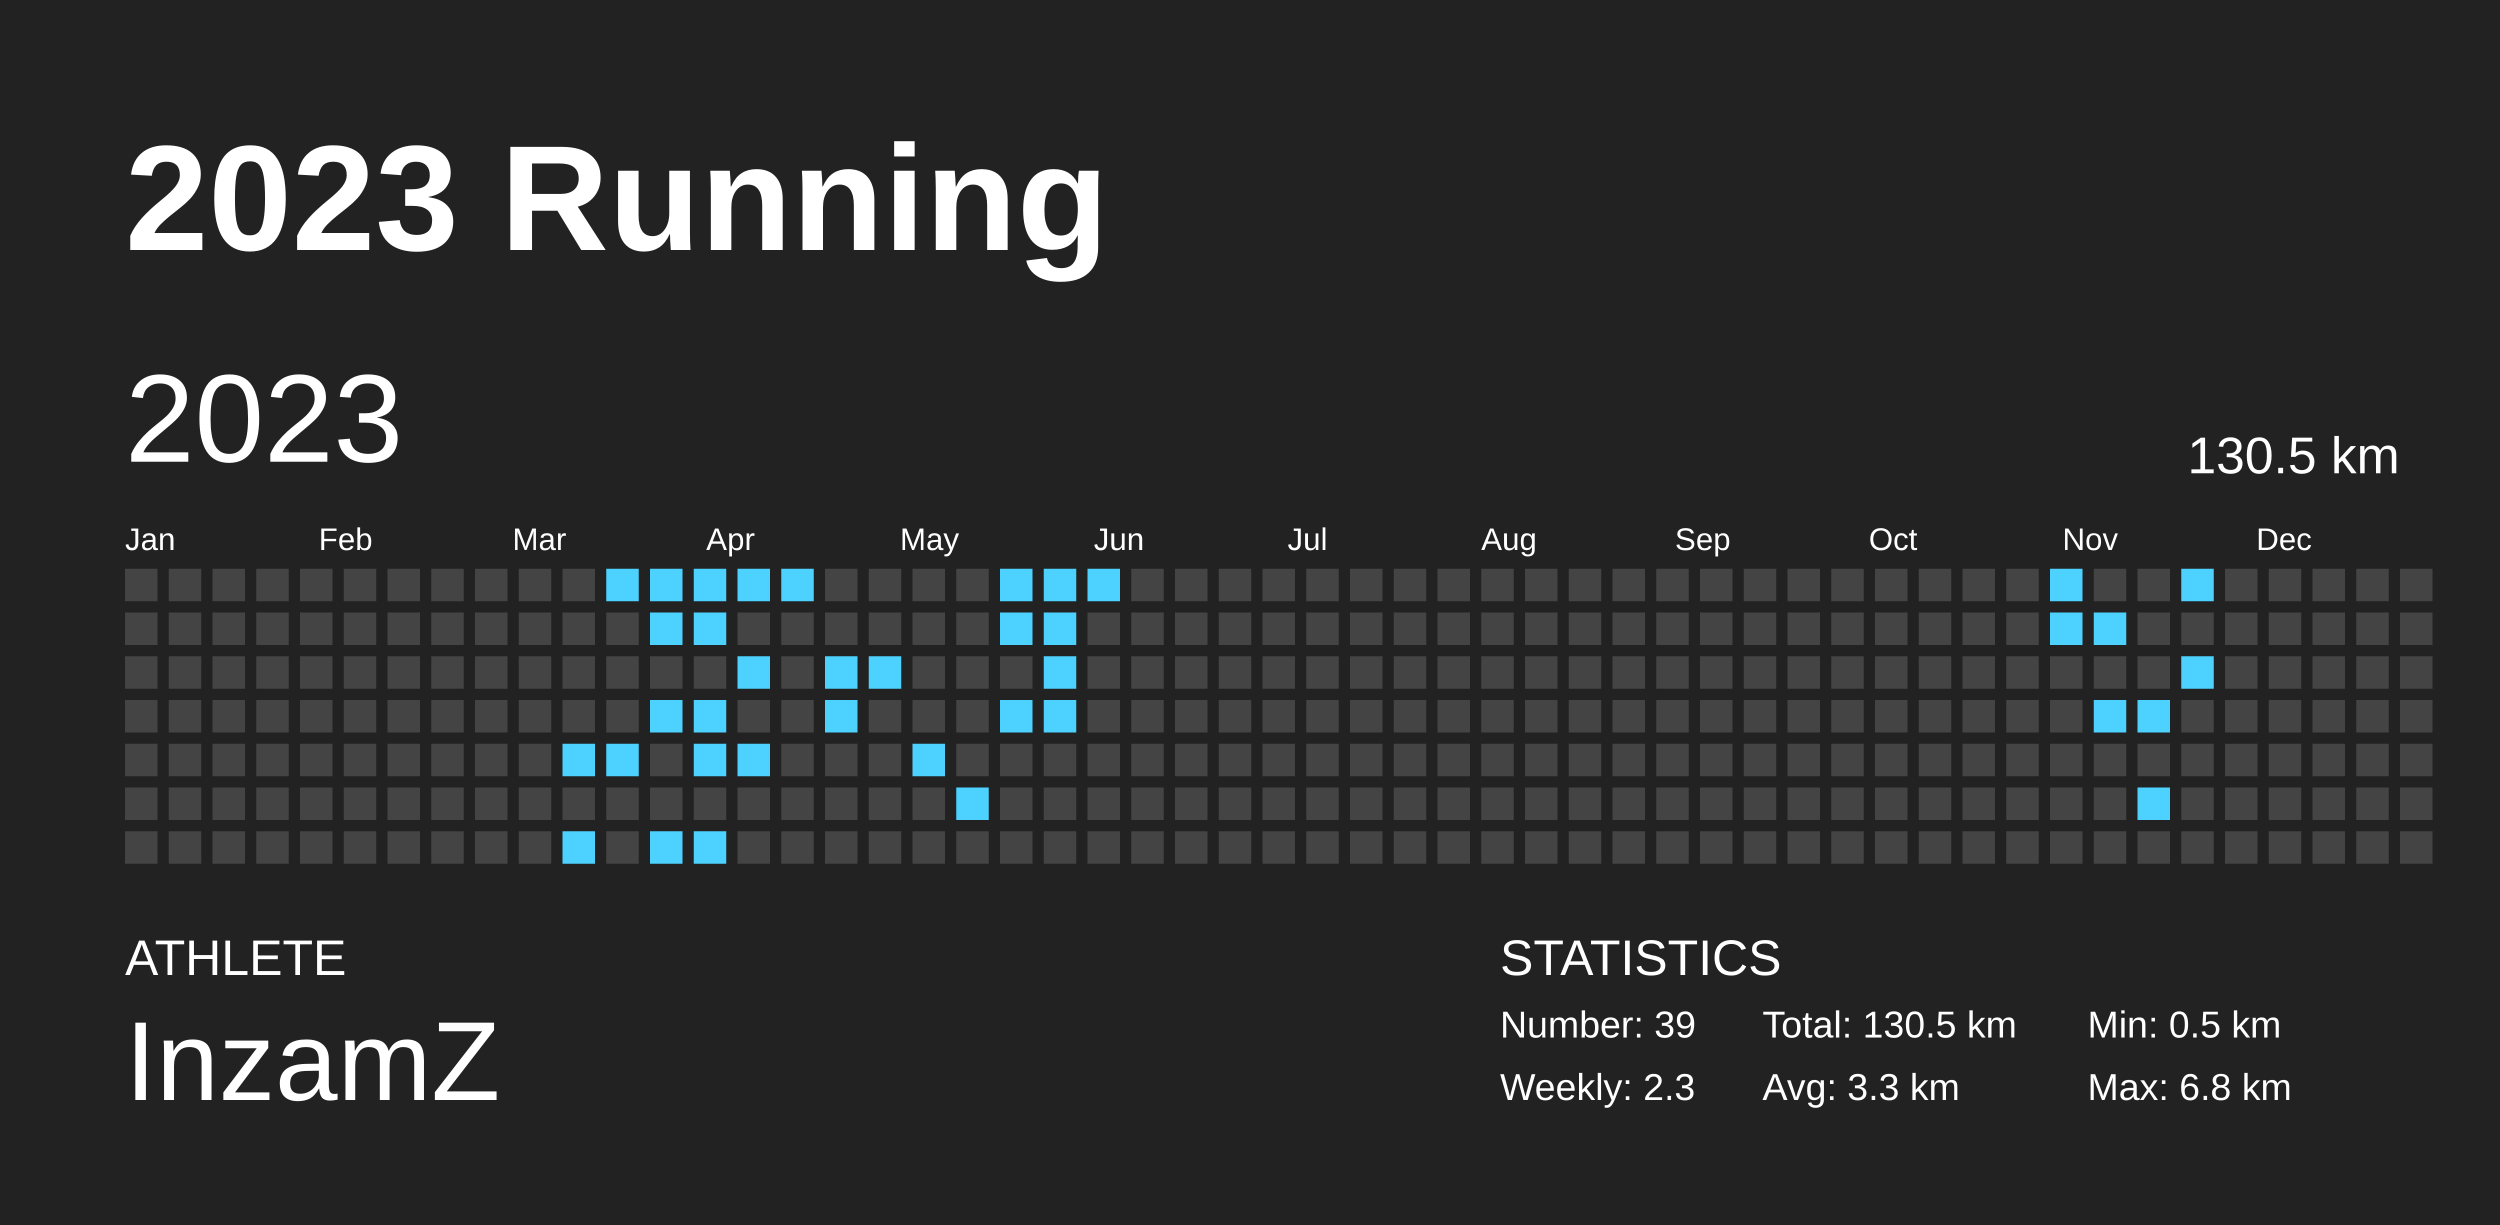
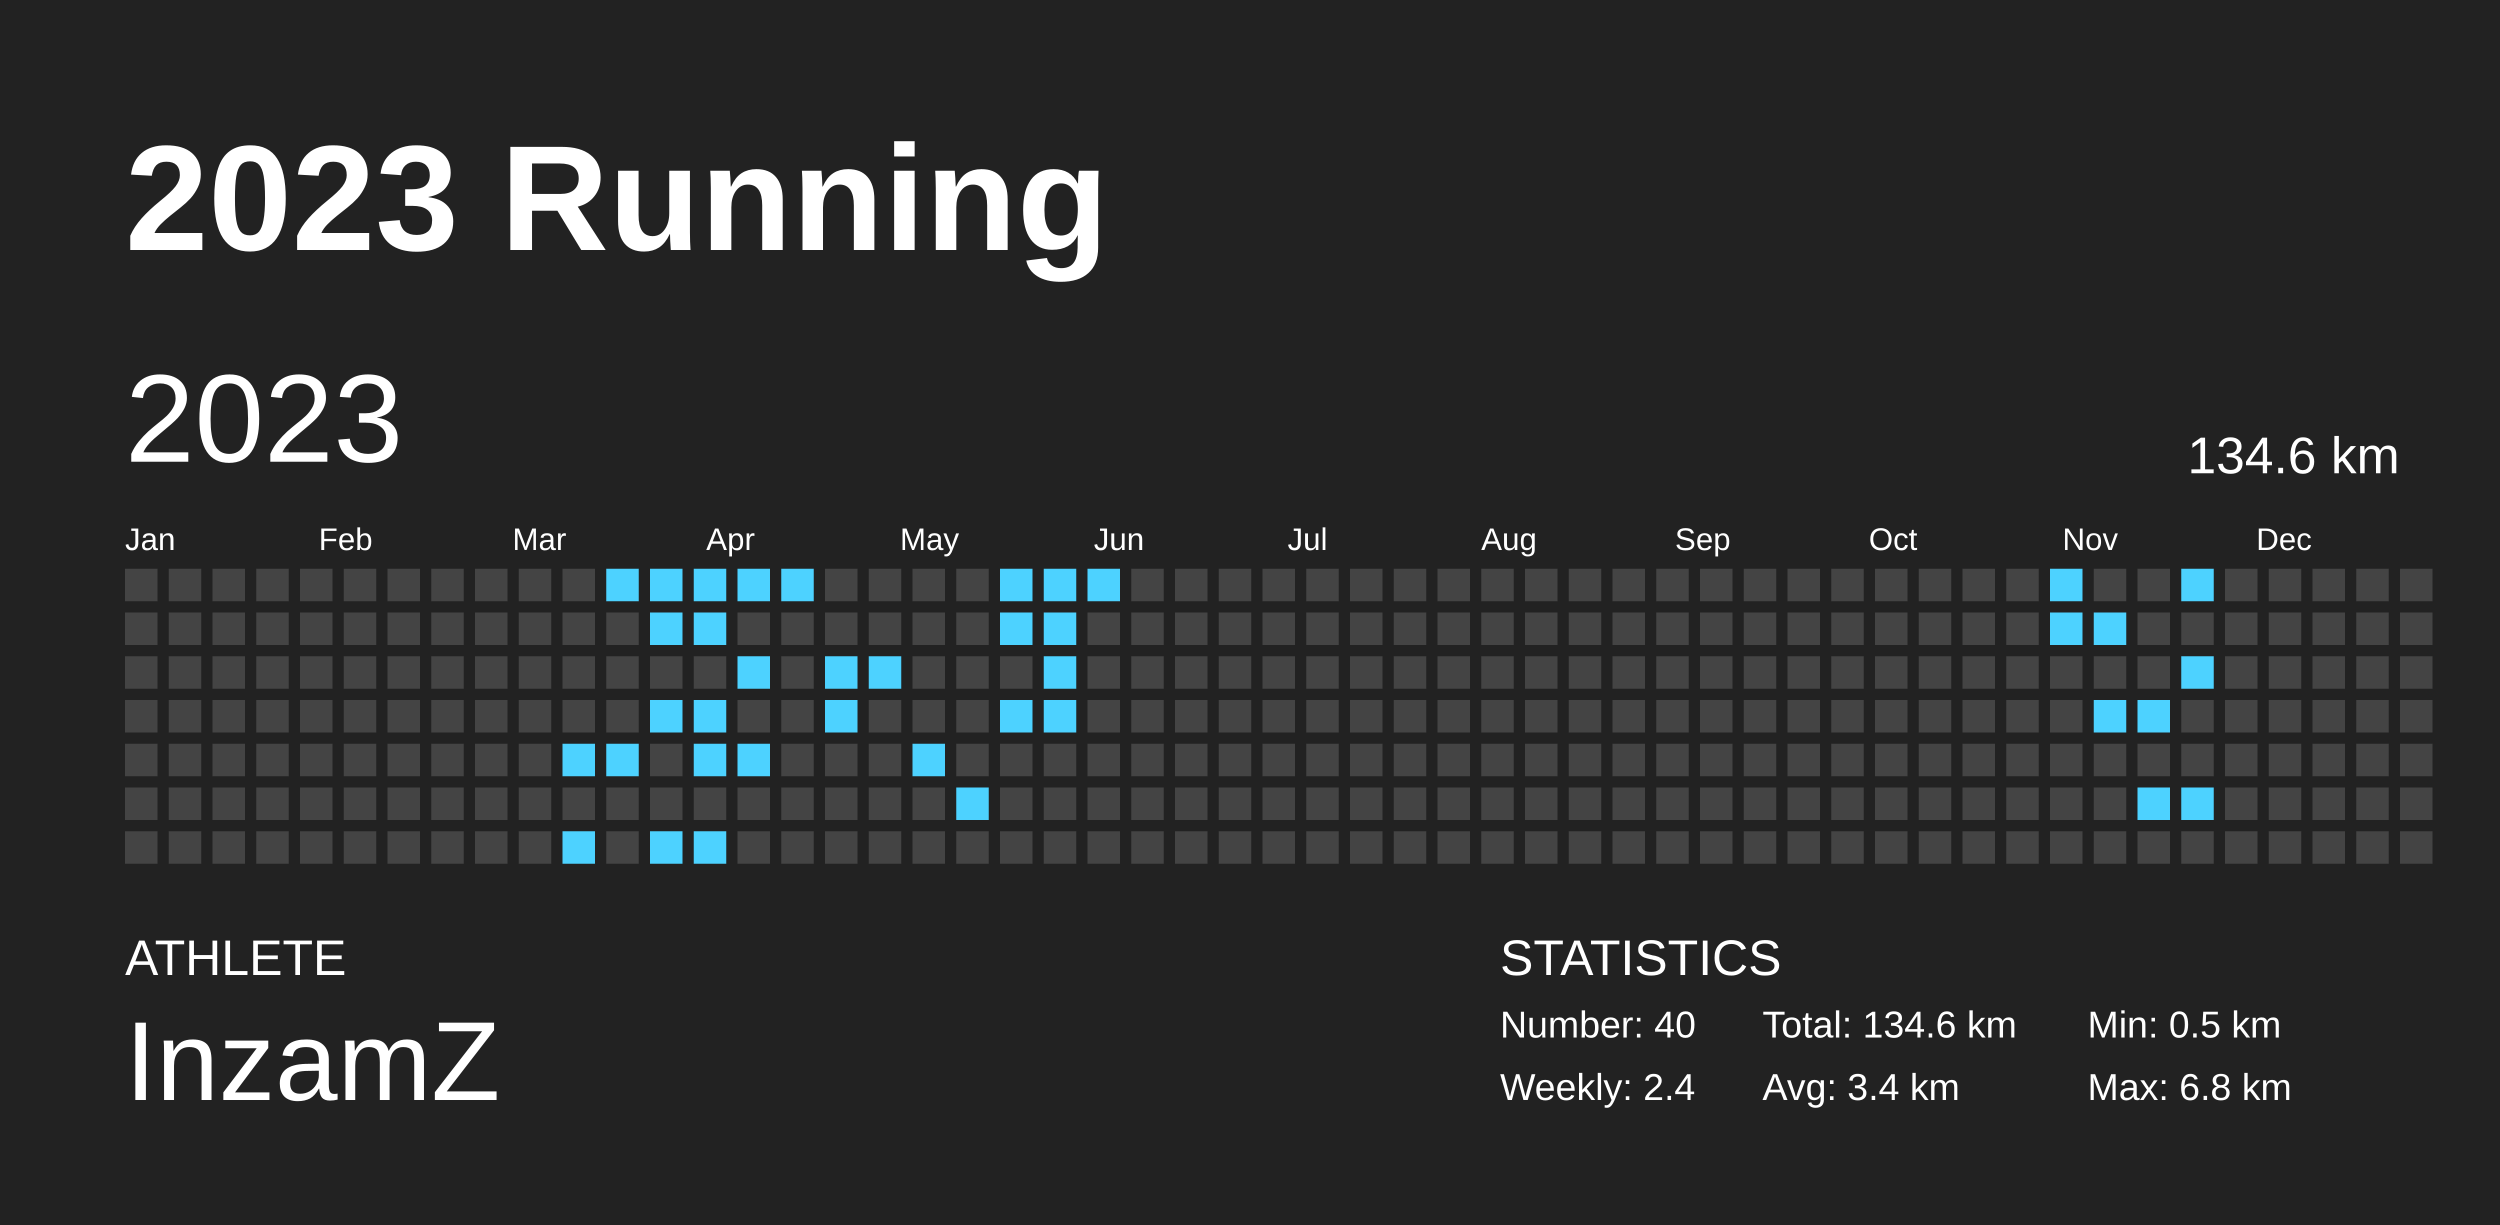
<svg xmlns="http://www.w3.org/2000/svg" baseProfile="full" height="98mm" version="1.1" viewBox="0,0,200,98" width="200mm">
  <defs />
  <rect fill="#222222" height="98" width="200" x="0" y="0" />
  <text fill="#FFFFFF" style="font-size:12px; font-family:Arial; font-weight:bold;" x="10" y="20">2023 Running</text>
  <text fill="#FFFFFF" style="font-size:4px; font-family:Arial" x="10" y="78">ATHLETE</text>
  <text fill="#FFFFFF" style="font-size:9px; font-family:Arial" x="10" y="88">InzamZ</text>
  <text fill="#FFFFFF" style="font-size:4px; font-family:Arial" x="120" y="78">STATISTICS</text>
-   <text fill="#FFFFFF" style="font-size:3px; font-family:Arial" x="120" y="83">Number: 39</text>
-   <text fill="#FFFFFF" style="font-size:3px; font-family:Arial" x="120" y="88">Weekly: 2.3</text>
-   <text fill="#FFFFFF" style="font-size:3px; font-family:Arial" x="141" y="83">Total: 130.5 km</text>
-   <text fill="#FFFFFF" style="font-size:3px; font-family:Arial" x="141" y="88">Avg: 3.3 km</text>
+   <text fill="#FFFFFF" style="font-size:3px; font-family:Arial" x="120" y="83">Number: 40</text>
+   <text fill="#FFFFFF" style="font-size:3px; font-family:Arial" x="120" y="88">Weekly: 2.4</text>
+   <text fill="#FFFFFF" style="font-size:3px; font-family:Arial" x="141" y="83">Total: 134.6 km</text>
+   <text fill="#FFFFFF" style="font-size:3px; font-family:Arial" x="141" y="88">Avg: 3.4 km</text>
  <text fill="#FFFFFF" style="font-size:3px; font-family:Arial" x="167" y="83">Min: 0.5 km</text>
  <text fill="#FFFFFF" style="font-size:3px; font-family:Arial" x="167" y="88">Max: 6.8 km</text>
  <text dominant-baseline="hanging" fill="#FFFFFF" style="font-size:10.0px; font-family:Arial;" x="10" y="30">2023</text>
-   <text dominant-baseline="hanging" fill="#FFFFFF" style="font-size:4.125px; font-family:Arial;" x="175" y="35">130.5 km</text>
+   <text dominant-baseline="hanging" fill="#FFFFFF" style="font-size:4.125px; font-family:Arial;" x="175" y="35">134.6 km</text>
  <text fill="#FFFFFF" style="font-size:2.5px; font-family:Arial" x="10.0" y="44">Jan</text>
  <text fill="#FFFFFF" style="font-size:2.5px; font-family:Arial" x="25.5" y="44">Feb</text>
  <text fill="#FFFFFF" style="font-size:2.5px; font-family:Arial" x="41.0" y="44">Mar</text>
  <text fill="#FFFFFF" style="font-size:2.5px; font-family:Arial" x="56.5" y="44">Apr</text>
  <text fill="#FFFFFF" style="font-size:2.5px; font-family:Arial" x="72.0" y="44">May</text>
  <text fill="#FFFFFF" style="font-size:2.5px; font-family:Arial" x="87.5" y="44">Jun</text>
  <text fill="#FFFFFF" style="font-size:2.5px; font-family:Arial" x="103.0" y="44">Jul</text>
  <text fill="#FFFFFF" style="font-size:2.5px; font-family:Arial" x="118.5" y="44">Aug</text>
  <text fill="#FFFFFF" style="font-size:2.5px; font-family:Arial" x="134.0" y="44">Sep</text>
  <text fill="#FFFFFF" style="font-size:2.5px; font-family:Arial" x="149.5" y="44">Oct</text>
  <text fill="#FFFFFF" style="font-size:2.5px; font-family:Arial" x="165.0" y="44">Nov</text>
  <text fill="#FFFFFF" style="font-size:2.5px; font-family:Arial" x="180.5" y="44">Dec</text>
  <rect fill="#444444" height="2.6" width="2.6" x="10.0" y="45.5" />
  <rect fill="#444444" height="2.6" width="2.6" x="10.0" y="49.0" />
  <rect fill="#444444" height="2.6" width="2.6" x="10.0" y="52.5" />
  <rect fill="#444444" height="2.6" width="2.6" x="10.0" y="56.0" />
  <rect fill="#444444" height="2.6" width="2.6" x="10.0" y="59.5" />
  <rect fill="#444444" height="2.6" width="2.6" x="10.0" y="63.0" />
  <rect fill="#444444" height="2.6" width="2.6" x="10.0" y="66.5" />
  <rect fill="#444444" height="2.6" width="2.6" x="13.5" y="45.5" />
  <rect fill="#444444" height="2.6" width="2.6" x="13.5" y="49.0" />
  <rect fill="#444444" height="2.6" width="2.6" x="13.5" y="52.5" />
  <rect fill="#444444" height="2.6" width="2.6" x="13.5" y="56.0" />
  <rect fill="#444444" height="2.6" width="2.6" x="13.5" y="59.5" />
  <rect fill="#444444" height="2.6" width="2.6" x="13.5" y="63.0" />
  <rect fill="#444444" height="2.6" width="2.6" x="13.5" y="66.5" />
  <rect fill="#444444" height="2.6" width="2.6" x="17.0" y="45.5" />
  <rect fill="#444444" height="2.6" width="2.6" x="17.0" y="49.0" />
  <rect fill="#444444" height="2.6" width="2.6" x="17.0" y="52.5" />
  <rect fill="#444444" height="2.6" width="2.6" x="17.0" y="56.0" />
  <rect fill="#444444" height="2.6" width="2.6" x="17.0" y="59.5" />
  <rect fill="#444444" height="2.6" width="2.6" x="17.0" y="63.0" />
  <rect fill="#444444" height="2.6" width="2.6" x="17.0" y="66.5" />
  <rect fill="#444444" height="2.6" width="2.6" x="20.5" y="45.5" />
  <rect fill="#444444" height="2.6" width="2.6" x="20.5" y="49.0" />
  <rect fill="#444444" height="2.6" width="2.6" x="20.5" y="52.5" />
  <rect fill="#444444" height="2.6" width="2.6" x="20.5" y="56.0" />
  <rect fill="#444444" height="2.6" width="2.6" x="20.5" y="59.5" />
  <rect fill="#444444" height="2.6" width="2.6" x="20.5" y="63.0" />
  <rect fill="#444444" height="2.6" width="2.6" x="20.5" y="66.5" />
  <rect fill="#444444" height="2.6" width="2.6" x="24.0" y="45.5" />
  <rect fill="#444444" height="2.6" width="2.6" x="24.0" y="49.0" />
  <rect fill="#444444" height="2.6" width="2.6" x="24.0" y="52.5" />
  <rect fill="#444444" height="2.6" width="2.6" x="24.0" y="56.0" />
  <rect fill="#444444" height="2.6" width="2.6" x="24.0" y="59.5" />
  <rect fill="#444444" height="2.6" width="2.6" x="24.0" y="63.0" />
  <rect fill="#444444" height="2.6" width="2.6" x="24.0" y="66.5" />
  <rect fill="#444444" height="2.6" width="2.6" x="27.5" y="45.5" />
  <rect fill="#444444" height="2.6" width="2.6" x="27.5" y="49.0" />
  <rect fill="#444444" height="2.6" width="2.6" x="27.5" y="52.5" />
  <rect fill="#444444" height="2.6" width="2.6" x="27.5" y="56.0" />
  <rect fill="#444444" height="2.6" width="2.6" x="27.5" y="59.5" />
  <rect fill="#444444" height="2.6" width="2.6" x="27.5" y="63.0" />
  <rect fill="#444444" height="2.6" width="2.6" x="27.5" y="66.5" />
  <rect fill="#444444" height="2.6" width="2.6" x="31.0" y="45.5" />
  <rect fill="#444444" height="2.6" width="2.6" x="31.0" y="49.0" />
  <rect fill="#444444" height="2.6" width="2.6" x="31.0" y="52.5" />
  <rect fill="#444444" height="2.6" width="2.6" x="31.0" y="56.0" />
  <rect fill="#444444" height="2.6" width="2.6" x="31.0" y="59.5" />
  <rect fill="#444444" height="2.6" width="2.6" x="31.0" y="63.0" />
  <rect fill="#444444" height="2.6" width="2.6" x="31.0" y="66.5" />
  <rect fill="#444444" height="2.6" width="2.6" x="34.5" y="45.5" />
  <rect fill="#444444" height="2.6" width="2.6" x="34.5" y="49.0" />
  <rect fill="#444444" height="2.6" width="2.6" x="34.5" y="52.5" />
  <rect fill="#444444" height="2.6" width="2.6" x="34.5" y="56.0" />
  <rect fill="#444444" height="2.6" width="2.6" x="34.5" y="59.5" />
  <rect fill="#444444" height="2.6" width="2.6" x="34.5" y="63.0" />
  <rect fill="#444444" height="2.6" width="2.6" x="34.5" y="66.5" />
  <rect fill="#444444" height="2.6" width="2.6" x="38.0" y="45.5" />
  <rect fill="#444444" height="2.6" width="2.6" x="38.0" y="49.0" />
  <rect fill="#444444" height="2.6" width="2.6" x="38.0" y="52.5" />
  <rect fill="#444444" height="2.6" width="2.6" x="38.0" y="56.0" />
  <rect fill="#444444" height="2.6" width="2.6" x="38.0" y="59.5" />
  <rect fill="#444444" height="2.6" width="2.6" x="38.0" y="63.0" />
  <rect fill="#444444" height="2.6" width="2.6" x="38.0" y="66.5" />
  <rect fill="#444444" height="2.6" width="2.6" x="41.5" y="45.5" />
  <rect fill="#444444" height="2.6" width="2.6" x="41.5" y="49.0" />
  <rect fill="#444444" height="2.6" width="2.6" x="41.5" y="52.5" />
  <rect fill="#444444" height="2.6" width="2.6" x="41.5" y="56.0" />
  <rect fill="#444444" height="2.6" width="2.6" x="41.5" y="59.5" />
  <rect fill="#444444" height="2.6" width="2.6" x="41.5" y="63.0" />
  <rect fill="#444444" height="2.6" width="2.6" x="41.5" y="66.5" />
  <rect fill="#444444" height="2.6" width="2.6" x="45.0" y="45.5" />
  <rect fill="#444444" height="2.6" width="2.6" x="45.0" y="49.0" />
  <rect fill="#444444" height="2.6" width="2.6" x="45.0" y="52.5" />
  <rect fill="#444444" height="2.6" width="2.6" x="45.0" y="56.0" />
  <rect fill="#4dd2ff" height="2.6" width="2.6" x="45.0" y="59.5" />
  <rect fill="#444444" height="2.6" width="2.6" x="45.0" y="63.0" />
  <rect fill="#4dd2ff" height="2.6" width="2.6" x="45.0" y="66.5" />
  <rect fill="#4dd2ff" height="2.6" width="2.6" x="48.5" y="45.5" />
  <rect fill="#444444" height="2.6" width="2.6" x="48.5" y="49.0" />
  <rect fill="#444444" height="2.6" width="2.6" x="48.5" y="52.5" />
  <rect fill="#444444" height="2.6" width="2.6" x="48.5" y="56.0" />
  <rect fill="#4dd2ff" height="2.6" width="2.6" x="48.5" y="59.5" />
  <rect fill="#444444" height="2.6" width="2.6" x="48.5" y="63.0" />
  <rect fill="#444444" height="2.6" width="2.6" x="48.5" y="66.5" />
  <rect fill="#4dd2ff" height="2.6" width="2.6" x="52.0" y="45.5" />
  <rect fill="#4dd2ff" height="2.6" width="2.6" x="52.0" y="49.0" />
  <rect fill="#444444" height="2.6" width="2.6" x="52.0" y="52.5" />
  <rect fill="#4dd2ff" height="2.6" width="2.6" x="52.0" y="56.0" />
  <rect fill="#444444" height="2.6" width="2.6" x="52.0" y="59.5" />
  <rect fill="#444444" height="2.6" width="2.6" x="52.0" y="63.0" />
  <rect fill="#4dd2ff" height="2.6" width="2.6" x="52.0" y="66.5" />
  <rect fill="#4dd2ff" height="2.6" width="2.6" x="55.5" y="45.5" />
  <rect fill="#4dd2ff" height="2.6" width="2.6" x="55.5" y="49.0" />
  <rect fill="#444444" height="2.6" width="2.6" x="55.5" y="52.5" />
  <rect fill="#4dd2ff" height="2.6" width="2.6" x="55.5" y="56.0" />
  <rect fill="#4dd2ff" height="2.6" width="2.6" x="55.5" y="59.5" />
  <rect fill="#444444" height="2.6" width="2.6" x="55.5" y="63.0" />
  <rect fill="#4dd2ff" height="2.6" width="2.6" x="55.5" y="66.5" />
  <rect fill="#4dd2ff" height="2.6" width="2.6" x="59.0" y="45.5" />
  <rect fill="#444444" height="2.6" width="2.6" x="59.0" y="49.0" />
  <rect fill="#4dd2ff" height="2.6" width="2.6" x="59.0" y="52.5" />
  <rect fill="#444444" height="2.6" width="2.6" x="59.0" y="56.0" />
  <rect fill="#4dd2ff" height="2.6" width="2.6" x="59.0" y="59.5" />
  <rect fill="#444444" height="2.6" width="2.6" x="59.0" y="63.0" />
  <rect fill="#444444" height="2.6" width="2.6" x="59.0" y="66.5" />
  <rect fill="#4dd2ff" height="2.6" width="2.6" x="62.5" y="45.5" />
  <rect fill="#444444" height="2.6" width="2.6" x="62.5" y="49.0" />
  <rect fill="#444444" height="2.6" width="2.6" x="62.5" y="52.5" />
  <rect fill="#444444" height="2.6" width="2.6" x="62.5" y="56.0" />
  <rect fill="#444444" height="2.6" width="2.6" x="62.5" y="59.5" />
  <rect fill="#444444" height="2.6" width="2.6" x="62.5" y="63.0" />
  <rect fill="#444444" height="2.6" width="2.6" x="62.5" y="66.5" />
  <rect fill="#444444" height="2.6" width="2.6" x="66.0" y="45.5" />
  <rect fill="#444444" height="2.6" width="2.6" x="66.0" y="49.0" />
  <rect fill="#4dd2ff" height="2.6" width="2.6" x="66.0" y="52.5" />
  <rect fill="#4dd2ff" height="2.6" width="2.6" x="66.0" y="56.0" />
  <rect fill="#444444" height="2.6" width="2.6" x="66.0" y="59.5" />
  <rect fill="#444444" height="2.6" width="2.6" x="66.0" y="63.0" />
  <rect fill="#444444" height="2.6" width="2.6" x="66.0" y="66.5" />
  <rect fill="#444444" height="2.6" width="2.6" x="69.5" y="45.5" />
  <rect fill="#444444" height="2.6" width="2.6" x="69.5" y="49.0" />
  <rect fill="#4dd2ff" height="2.6" width="2.6" x="69.5" y="52.5" />
  <rect fill="#444444" height="2.6" width="2.6" x="69.5" y="56.0" />
  <rect fill="#444444" height="2.6" width="2.6" x="69.5" y="59.5" />
  <rect fill="#444444" height="2.6" width="2.6" x="69.5" y="63.0" />
  <rect fill="#444444" height="2.6" width="2.6" x="69.5" y="66.5" />
  <rect fill="#444444" height="2.6" width="2.6" x="73.0" y="45.5" />
  <rect fill="#444444" height="2.6" width="2.6" x="73.0" y="49.0" />
  <rect fill="#444444" height="2.6" width="2.6" x="73.0" y="52.5" />
  <rect fill="#444444" height="2.6" width="2.6" x="73.0" y="56.0" />
  <rect fill="#4dd2ff" height="2.6" width="2.6" x="73.0" y="59.5" />
  <rect fill="#444444" height="2.6" width="2.6" x="73.0" y="63.0" />
  <rect fill="#444444" height="2.6" width="2.6" x="73.0" y="66.5" />
  <rect fill="#444444" height="2.6" width="2.6" x="76.5" y="45.5" />
  <rect fill="#444444" height="2.6" width="2.6" x="76.5" y="49.0" />
  <rect fill="#444444" height="2.6" width="2.6" x="76.5" y="52.5" />
  <rect fill="#444444" height="2.6" width="2.6" x="76.5" y="56.0" />
  <rect fill="#444444" height="2.6" width="2.6" x="76.5" y="59.5" />
  <rect fill="#4dd2ff" height="2.6" width="2.6" x="76.5" y="63.0" />
  <rect fill="#444444" height="2.6" width="2.6" x="76.5" y="66.5" />
  <rect fill="#4dd2ff" height="2.6" width="2.6" x="80.0" y="45.5" />
  <rect fill="#4dd2ff" height="2.6" width="2.6" x="80.0" y="49.0" />
  <rect fill="#444444" height="2.6" width="2.6" x="80.0" y="52.5" />
  <rect fill="#4dd2ff" height="2.6" width="2.6" x="80.0" y="56.0" />
  <rect fill="#444444" height="2.6" width="2.6" x="80.0" y="59.5" />
  <rect fill="#444444" height="2.6" width="2.6" x="80.0" y="63.0" />
  <rect fill="#444444" height="2.6" width="2.6" x="80.0" y="66.5" />
  <rect fill="#4dd2ff" height="2.6" width="2.6" x="83.5" y="45.5" />
  <rect fill="#4dd2ff" height="2.6" width="2.6" x="83.5" y="49.0" />
  <rect fill="#4dd2ff" height="2.6" width="2.6" x="83.5" y="52.5" />
  <rect fill="#4dd2ff" height="2.6" width="2.6" x="83.5" y="56.0" />
  <rect fill="#444444" height="2.6" width="2.6" x="83.5" y="59.5" />
  <rect fill="#444444" height="2.6" width="2.6" x="83.5" y="63.0" />
  <rect fill="#444444" height="2.6" width="2.6" x="83.5" y="66.5" />
  <rect fill="#4dd2ff" height="2.6" width="2.6" x="87.0" y="45.5" />
  <rect fill="#444444" height="2.6" width="2.6" x="87.0" y="49.0" />
  <rect fill="#444444" height="2.6" width="2.6" x="87.0" y="52.5" />
  <rect fill="#444444" height="2.6" width="2.6" x="87.0" y="56.0" />
  <rect fill="#444444" height="2.6" width="2.6" x="87.0" y="59.5" />
  <rect fill="#444444" height="2.6" width="2.6" x="87.0" y="63.0" />
  <rect fill="#444444" height="2.6" width="2.6" x="87.0" y="66.5" />
  <rect fill="#444444" height="2.6" width="2.6" x="90.5" y="45.5" />
  <rect fill="#444444" height="2.6" width="2.6" x="90.5" y="49.0" />
  <rect fill="#444444" height="2.6" width="2.6" x="90.5" y="52.5" />
  <rect fill="#444444" height="2.6" width="2.6" x="90.5" y="56.0" />
  <rect fill="#444444" height="2.6" width="2.6" x="90.5" y="59.5" />
  <rect fill="#444444" height="2.6" width="2.6" x="90.5" y="63.0" />
  <rect fill="#444444" height="2.6" width="2.6" x="90.5" y="66.5" />
  <rect fill="#444444" height="2.6" width="2.6" x="94.0" y="45.5" />
  <rect fill="#444444" height="2.6" width="2.6" x="94.0" y="49.0" />
  <rect fill="#444444" height="2.6" width="2.6" x="94.0" y="52.5" />
  <rect fill="#444444" height="2.6" width="2.6" x="94.0" y="56.0" />
  <rect fill="#444444" height="2.6" width="2.6" x="94.0" y="59.5" />
  <rect fill="#444444" height="2.6" width="2.6" x="94.0" y="63.0" />
  <rect fill="#444444" height="2.6" width="2.6" x="94.0" y="66.5" />
  <rect fill="#444444" height="2.6" width="2.6" x="97.5" y="45.5" />
  <rect fill="#444444" height="2.6" width="2.6" x="97.5" y="49.0" />
  <rect fill="#444444" height="2.6" width="2.6" x="97.5" y="52.5" />
  <rect fill="#444444" height="2.6" width="2.6" x="97.5" y="56.0" />
  <rect fill="#444444" height="2.6" width="2.6" x="97.5" y="59.5" />
  <rect fill="#444444" height="2.6" width="2.6" x="97.5" y="63.0" />
  <rect fill="#444444" height="2.6" width="2.6" x="97.5" y="66.5" />
  <rect fill="#444444" height="2.6" width="2.6" x="101.0" y="45.5" />
  <rect fill="#444444" height="2.6" width="2.6" x="101.0" y="49.0" />
  <rect fill="#444444" height="2.6" width="2.6" x="101.0" y="52.5" />
  <rect fill="#444444" height="2.6" width="2.6" x="101.0" y="56.0" />
  <rect fill="#444444" height="2.6" width="2.6" x="101.0" y="59.5" />
  <rect fill="#444444" height="2.6" width="2.6" x="101.0" y="63.0" />
  <rect fill="#444444" height="2.6" width="2.6" x="101.0" y="66.5" />
  <rect fill="#444444" height="2.6" width="2.6" x="104.5" y="45.5" />
  <rect fill="#444444" height="2.6" width="2.6" x="104.5" y="49.0" />
  <rect fill="#444444" height="2.6" width="2.6" x="104.5" y="52.5" />
  <rect fill="#444444" height="2.6" width="2.6" x="104.5" y="56.0" />
  <rect fill="#444444" height="2.6" width="2.6" x="104.5" y="59.5" />
  <rect fill="#444444" height="2.6" width="2.6" x="104.5" y="63.0" />
  <rect fill="#444444" height="2.6" width="2.6" x="104.5" y="66.5" />
  <rect fill="#444444" height="2.6" width="2.6" x="108.0" y="45.5" />
  <rect fill="#444444" height="2.6" width="2.6" x="108.0" y="49.0" />
  <rect fill="#444444" height="2.6" width="2.6" x="108.0" y="52.5" />
  <rect fill="#444444" height="2.6" width="2.6" x="108.0" y="56.0" />
  <rect fill="#444444" height="2.6" width="2.6" x="108.0" y="59.5" />
  <rect fill="#444444" height="2.6" width="2.6" x="108.0" y="63.0" />
  <rect fill="#444444" height="2.6" width="2.6" x="108.0" y="66.5" />
  <rect fill="#444444" height="2.6" width="2.6" x="111.5" y="45.5" />
  <rect fill="#444444" height="2.6" width="2.6" x="111.5" y="49.0" />
  <rect fill="#444444" height="2.6" width="2.6" x="111.5" y="52.5" />
  <rect fill="#444444" height="2.6" width="2.6" x="111.5" y="56.0" />
  <rect fill="#444444" height="2.6" width="2.6" x="111.5" y="59.5" />
  <rect fill="#444444" height="2.6" width="2.6" x="111.5" y="63.0" />
  <rect fill="#444444" height="2.6" width="2.6" x="111.5" y="66.5" />
  <rect fill="#444444" height="2.6" width="2.6" x="115.0" y="45.5" />
  <rect fill="#444444" height="2.6" width="2.6" x="115.0" y="49.0" />
  <rect fill="#444444" height="2.6" width="2.6" x="115.0" y="52.5" />
  <rect fill="#444444" height="2.6" width="2.6" x="115.0" y="56.0" />
  <rect fill="#444444" height="2.6" width="2.6" x="115.0" y="59.5" />
  <rect fill="#444444" height="2.6" width="2.6" x="115.0" y="63.0" />
  <rect fill="#444444" height="2.6" width="2.6" x="115.0" y="66.5" />
  <rect fill="#444444" height="2.6" width="2.6" x="118.5" y="45.5" />
  <rect fill="#444444" height="2.6" width="2.6" x="118.5" y="49.0" />
  <rect fill="#444444" height="2.6" width="2.6" x="118.5" y="52.5" />
  <rect fill="#444444" height="2.6" width="2.6" x="118.5" y="56.0" />
  <rect fill="#444444" height="2.6" width="2.6" x="118.5" y="59.5" />
  <rect fill="#444444" height="2.6" width="2.6" x="118.5" y="63.0" />
  <rect fill="#444444" height="2.6" width="2.6" x="118.5" y="66.5" />
  <rect fill="#444444" height="2.6" width="2.6" x="122.0" y="45.5" />
  <rect fill="#444444" height="2.6" width="2.6" x="122.0" y="49.0" />
  <rect fill="#444444" height="2.6" width="2.6" x="122.0" y="52.5" />
  <rect fill="#444444" height="2.6" width="2.6" x="122.0" y="56.0" />
  <rect fill="#444444" height="2.6" width="2.6" x="122.0" y="59.5" />
  <rect fill="#444444" height="2.6" width="2.6" x="122.0" y="63.0" />
  <rect fill="#444444" height="2.6" width="2.6" x="122.0" y="66.5" />
  <rect fill="#444444" height="2.6" width="2.6" x="125.5" y="45.5" />
  <rect fill="#444444" height="2.6" width="2.6" x="125.5" y="49.0" />
  <rect fill="#444444" height="2.6" width="2.6" x="125.5" y="52.5" />
  <rect fill="#444444" height="2.6" width="2.6" x="125.5" y="56.0" />
  <rect fill="#444444" height="2.6" width="2.6" x="125.5" y="59.5" />
  <rect fill="#444444" height="2.6" width="2.6" x="125.5" y="63.0" />
  <rect fill="#444444" height="2.6" width="2.6" x="125.5" y="66.5" />
  <rect fill="#444444" height="2.6" width="2.6" x="129.0" y="45.5" />
  <rect fill="#444444" height="2.6" width="2.6" x="129.0" y="49.0" />
  <rect fill="#444444" height="2.6" width="2.6" x="129.0" y="52.5" />
  <rect fill="#444444" height="2.6" width="2.6" x="129.0" y="56.0" />
  <rect fill="#444444" height="2.6" width="2.6" x="129.0" y="59.5" />
  <rect fill="#444444" height="2.6" width="2.6" x="129.0" y="63.0" />
  <rect fill="#444444" height="2.6" width="2.6" x="129.0" y="66.5" />
  <rect fill="#444444" height="2.6" width="2.6" x="132.5" y="45.5" />
  <rect fill="#444444" height="2.6" width="2.6" x="132.5" y="49.0" />
  <rect fill="#444444" height="2.6" width="2.6" x="132.5" y="52.5" />
  <rect fill="#444444" height="2.6" width="2.6" x="132.5" y="56.0" />
  <rect fill="#444444" height="2.6" width="2.6" x="132.5" y="59.5" />
  <rect fill="#444444" height="2.6" width="2.6" x="132.5" y="63.0" />
  <rect fill="#444444" height="2.6" width="2.6" x="132.5" y="66.5" />
  <rect fill="#444444" height="2.6" width="2.6" x="136.0" y="45.5" />
  <rect fill="#444444" height="2.6" width="2.6" x="136.0" y="49.0" />
  <rect fill="#444444" height="2.6" width="2.6" x="136.0" y="52.5" />
  <rect fill="#444444" height="2.6" width="2.6" x="136.0" y="56.0" />
  <rect fill="#444444" height="2.6" width="2.6" x="136.0" y="59.5" />
  <rect fill="#444444" height="2.6" width="2.6" x="136.0" y="63.0" />
  <rect fill="#444444" height="2.6" width="2.6" x="136.0" y="66.5" />
  <rect fill="#444444" height="2.6" width="2.6" x="139.5" y="45.5" />
  <rect fill="#444444" height="2.6" width="2.6" x="139.5" y="49.0" />
  <rect fill="#444444" height="2.6" width="2.6" x="139.5" y="52.5" />
  <rect fill="#444444" height="2.6" width="2.6" x="139.5" y="56.0" />
  <rect fill="#444444" height="2.6" width="2.6" x="139.5" y="59.5" />
  <rect fill="#444444" height="2.6" width="2.6" x="139.5" y="63.0" />
  <rect fill="#444444" height="2.6" width="2.6" x="139.5" y="66.5" />
  <rect fill="#444444" height="2.6" width="2.6" x="143.0" y="45.5" />
  <rect fill="#444444" height="2.6" width="2.6" x="143.0" y="49.0" />
  <rect fill="#444444" height="2.6" width="2.6" x="143.0" y="52.5" />
  <rect fill="#444444" height="2.6" width="2.6" x="143.0" y="56.0" />
  <rect fill="#444444" height="2.6" width="2.6" x="143.0" y="59.5" />
  <rect fill="#444444" height="2.6" width="2.6" x="143.0" y="63.0" />
  <rect fill="#444444" height="2.6" width="2.6" x="143.0" y="66.5" />
  <rect fill="#444444" height="2.6" width="2.6" x="146.5" y="45.5" />
  <rect fill="#444444" height="2.6" width="2.6" x="146.5" y="49.0" />
  <rect fill="#444444" height="2.6" width="2.6" x="146.5" y="52.5" />
  <rect fill="#444444" height="2.6" width="2.6" x="146.5" y="56.0" />
  <rect fill="#444444" height="2.6" width="2.6" x="146.5" y="59.5" />
  <rect fill="#444444" height="2.6" width="2.6" x="146.5" y="63.0" />
  <rect fill="#444444" height="2.6" width="2.6" x="146.5" y="66.5" />
  <rect fill="#444444" height="2.6" width="2.6" x="150.0" y="45.5" />
  <rect fill="#444444" height="2.6" width="2.6" x="150.0" y="49.0" />
  <rect fill="#444444" height="2.6" width="2.6" x="150.0" y="52.5" />
  <rect fill="#444444" height="2.6" width="2.6" x="150.0" y="56.0" />
  <rect fill="#444444" height="2.6" width="2.6" x="150.0" y="59.5" />
  <rect fill="#444444" height="2.6" width="2.6" x="150.0" y="63.0" />
  <rect fill="#444444" height="2.6" width="2.6" x="150.0" y="66.5" />
  <rect fill="#444444" height="2.6" width="2.6" x="153.5" y="45.5" />
  <rect fill="#444444" height="2.6" width="2.6" x="153.5" y="49.0" />
  <rect fill="#444444" height="2.6" width="2.6" x="153.5" y="52.5" />
  <rect fill="#444444" height="2.6" width="2.6" x="153.5" y="56.0" />
  <rect fill="#444444" height="2.6" width="2.6" x="153.5" y="59.5" />
  <rect fill="#444444" height="2.6" width="2.6" x="153.5" y="63.0" />
  <rect fill="#444444" height="2.6" width="2.6" x="153.5" y="66.5" />
  <rect fill="#444444" height="2.6" width="2.6" x="157.0" y="45.5" />
  <rect fill="#444444" height="2.6" width="2.6" x="157.0" y="49.0" />
  <rect fill="#444444" height="2.6" width="2.6" x="157.0" y="52.5" />
  <rect fill="#444444" height="2.6" width="2.6" x="157.0" y="56.0" />
  <rect fill="#444444" height="2.6" width="2.6" x="157.0" y="59.5" />
  <rect fill="#444444" height="2.6" width="2.6" x="157.0" y="63.0" />
  <rect fill="#444444" height="2.6" width="2.6" x="157.0" y="66.5" />
  <rect fill="#444444" height="2.6" width="2.6" x="160.5" y="45.5" />
  <rect fill="#444444" height="2.6" width="2.6" x="160.5" y="49.0" />
  <rect fill="#444444" height="2.6" width="2.6" x="160.5" y="52.5" />
  <rect fill="#444444" height="2.6" width="2.6" x="160.5" y="56.0" />
  <rect fill="#444444" height="2.6" width="2.6" x="160.5" y="59.5" />
  <rect fill="#444444" height="2.6" width="2.6" x="160.5" y="63.0" />
  <rect fill="#444444" height="2.6" width="2.6" x="160.5" y="66.5" />
  <rect fill="#4dd2ff" height="2.6" width="2.6" x="164.0" y="45.5" />
  <rect fill="#4dd2ff" height="2.6" width="2.6" x="164.0" y="49.0" />
  <rect fill="#444444" height="2.6" width="2.6" x="164.0" y="52.5" />
  <rect fill="#444444" height="2.6" width="2.6" x="164.0" y="56.0" />
  <rect fill="#444444" height="2.6" width="2.6" x="164.0" y="59.5" />
  <rect fill="#444444" height="2.6" width="2.6" x="164.0" y="63.0" />
  <rect fill="#444444" height="2.6" width="2.6" x="164.0" y="66.5" />
  <rect fill="#444444" height="2.6" width="2.6" x="167.5" y="45.5" />
  <rect fill="#4dd2ff" height="2.6" width="2.6" x="167.5" y="49.0" />
  <rect fill="#444444" height="2.6" width="2.6" x="167.5" y="52.5" />
  <rect fill="#4dd2ff" height="2.6" width="2.6" x="167.5" y="56.0" />
  <rect fill="#444444" height="2.6" width="2.6" x="167.5" y="59.5" />
  <rect fill="#444444" height="2.6" width="2.6" x="167.5" y="63.0" />
  <rect fill="#444444" height="2.6" width="2.6" x="167.5" y="66.5" />
  <rect fill="#444444" height="2.6" width="2.6" x="171.0" y="45.5" />
  <rect fill="#444444" height="2.6" width="2.6" x="171.0" y="49.0" />
  <rect fill="#444444" height="2.6" width="2.6" x="171.0" y="52.5" />
  <rect fill="#4dd2ff" height="2.6" width="2.6" x="171.0" y="56.0" />
  <rect fill="#444444" height="2.6" width="2.6" x="171.0" y="59.5" />
  <rect fill="#4dd2ff" height="2.6" width="2.6" x="171.0" y="63.0" />
  <rect fill="#444444" height="2.6" width="2.6" x="171.0" y="66.5" />
  <rect fill="#4dd2ff" height="2.6" width="2.6" x="174.5" y="45.5" />
  <rect fill="#444444" height="2.6" width="2.6" x="174.5" y="49.0" />
  <rect fill="#4dd2ff" height="2.6" width="2.6" x="174.5" y="52.5" />
  <rect fill="#444444" height="2.6" width="2.6" x="174.5" y="56.0" />
  <rect fill="#444444" height="2.6" width="2.6" x="174.5" y="59.5" />
-   <rect fill="#444444" height="2.6" width="2.6" x="174.5" y="63.0" />
+   <rect fill="#4dd2ff" height="2.6" width="2.6" x="174.5" y="63.0" />
  <rect fill="#444444" height="2.6" width="2.6" x="174.5" y="66.5" />
  <rect fill="#444444" height="2.6" width="2.6" x="178.0" y="45.5" />
  <rect fill="#444444" height="2.6" width="2.6" x="178.0" y="49.0" />
  <rect fill="#444444" height="2.6" width="2.6" x="178.0" y="52.5" />
  <rect fill="#444444" height="2.6" width="2.6" x="178.0" y="56.0" />
  <rect fill="#444444" height="2.6" width="2.6" x="178.0" y="59.5" />
  <rect fill="#444444" height="2.6" width="2.6" x="178.0" y="63.0" />
  <rect fill="#444444" height="2.6" width="2.6" x="178.0" y="66.5" />
  <rect fill="#444444" height="2.6" width="2.6" x="181.5" y="45.5" />
  <rect fill="#444444" height="2.6" width="2.6" x="181.5" y="49.0" />
  <rect fill="#444444" height="2.6" width="2.6" x="181.5" y="52.5" />
  <rect fill="#444444" height="2.6" width="2.6" x="181.5" y="56.0" />
  <rect fill="#444444" height="2.6" width="2.6" x="181.5" y="59.5" />
  <rect fill="#444444" height="2.6" width="2.6" x="181.5" y="63.0" />
  <rect fill="#444444" height="2.6" width="2.6" x="181.5" y="66.5" />
  <rect fill="#444444" height="2.6" width="2.6" x="185.0" y="45.5" />
  <rect fill="#444444" height="2.6" width="2.6" x="185.0" y="49.0" />
  <rect fill="#444444" height="2.6" width="2.6" x="185.0" y="52.5" />
  <rect fill="#444444" height="2.6" width="2.6" x="185.0" y="56.0" />
  <rect fill="#444444" height="2.6" width="2.6" x="185.0" y="59.5" />
  <rect fill="#444444" height="2.6" width="2.6" x="185.0" y="63.0" />
  <rect fill="#444444" height="2.6" width="2.6" x="185.0" y="66.5" />
  <rect fill="#444444" height="2.6" width="2.6" x="188.5" y="45.5" />
  <rect fill="#444444" height="2.6" width="2.6" x="188.5" y="49.0" />
  <rect fill="#444444" height="2.6" width="2.6" x="188.5" y="52.5" />
  <rect fill="#444444" height="2.6" width="2.6" x="188.5" y="56.0" />
  <rect fill="#444444" height="2.6" width="2.6" x="188.5" y="59.5" />
  <rect fill="#444444" height="2.6" width="2.6" x="188.5" y="63.0" />
  <rect fill="#444444" height="2.6" width="2.6" x="188.5" y="66.5" />
  <rect fill="#444444" height="2.6" width="2.6" x="192.0" y="45.5" />
  <rect fill="#444444" height="2.6" width="2.6" x="192.0" y="49.0" />
  <rect fill="#444444" height="2.6" width="2.6" x="192.0" y="52.5" />
  <rect fill="#444444" height="2.6" width="2.6" x="192.0" y="56.0" />
  <rect fill="#444444" height="2.6" width="2.6" x="192.0" y="59.5" />
  <rect fill="#444444" height="2.6" width="2.6" x="192.0" y="63.0" />
  <rect fill="#444444" height="2.6" width="2.6" x="192.0" y="66.5" />
</svg>
